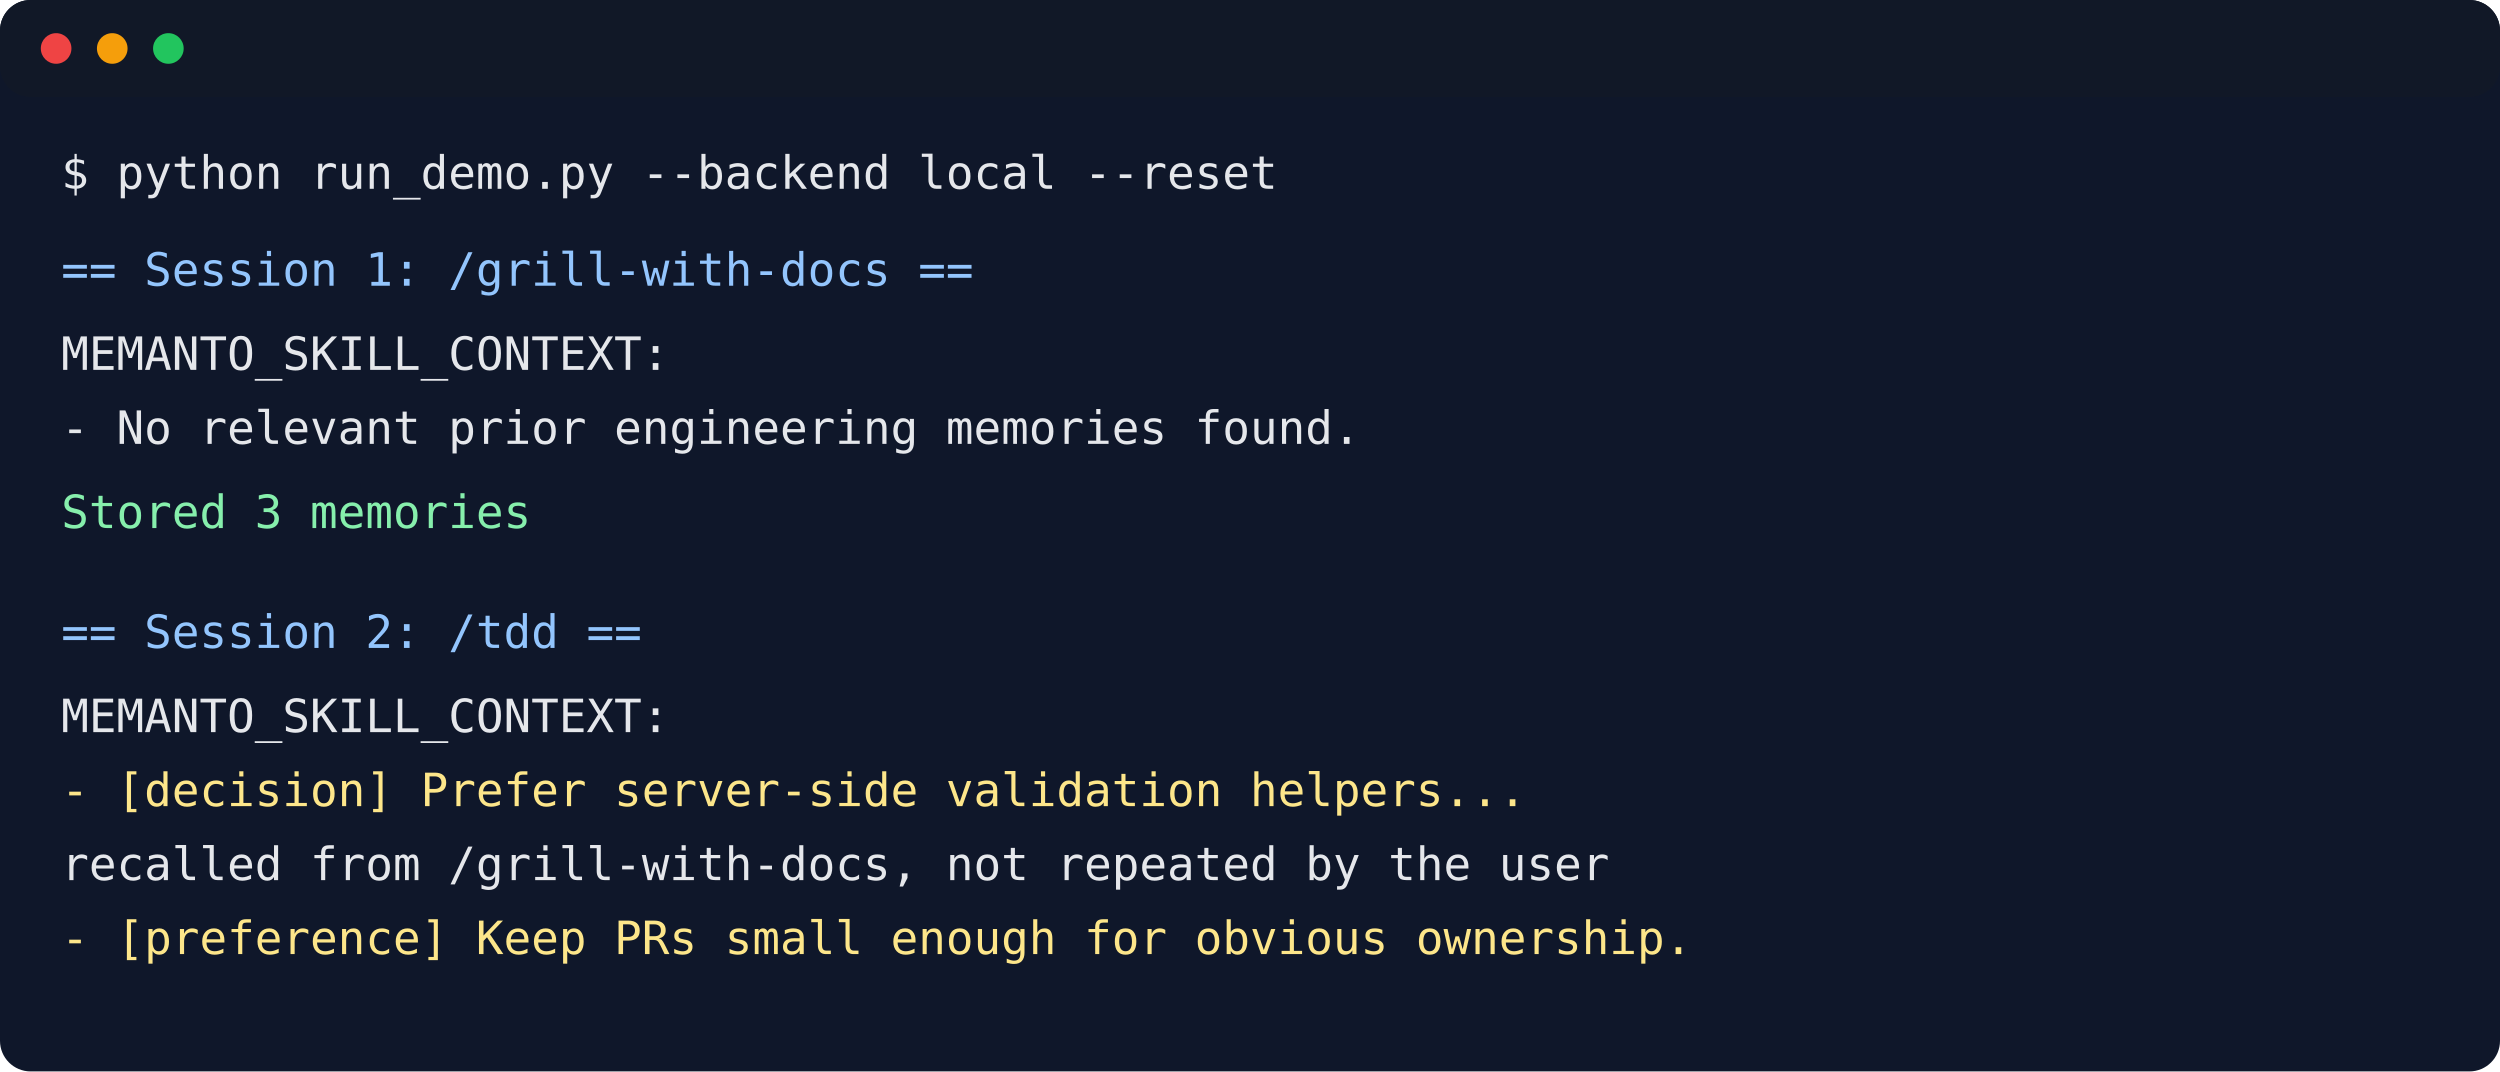
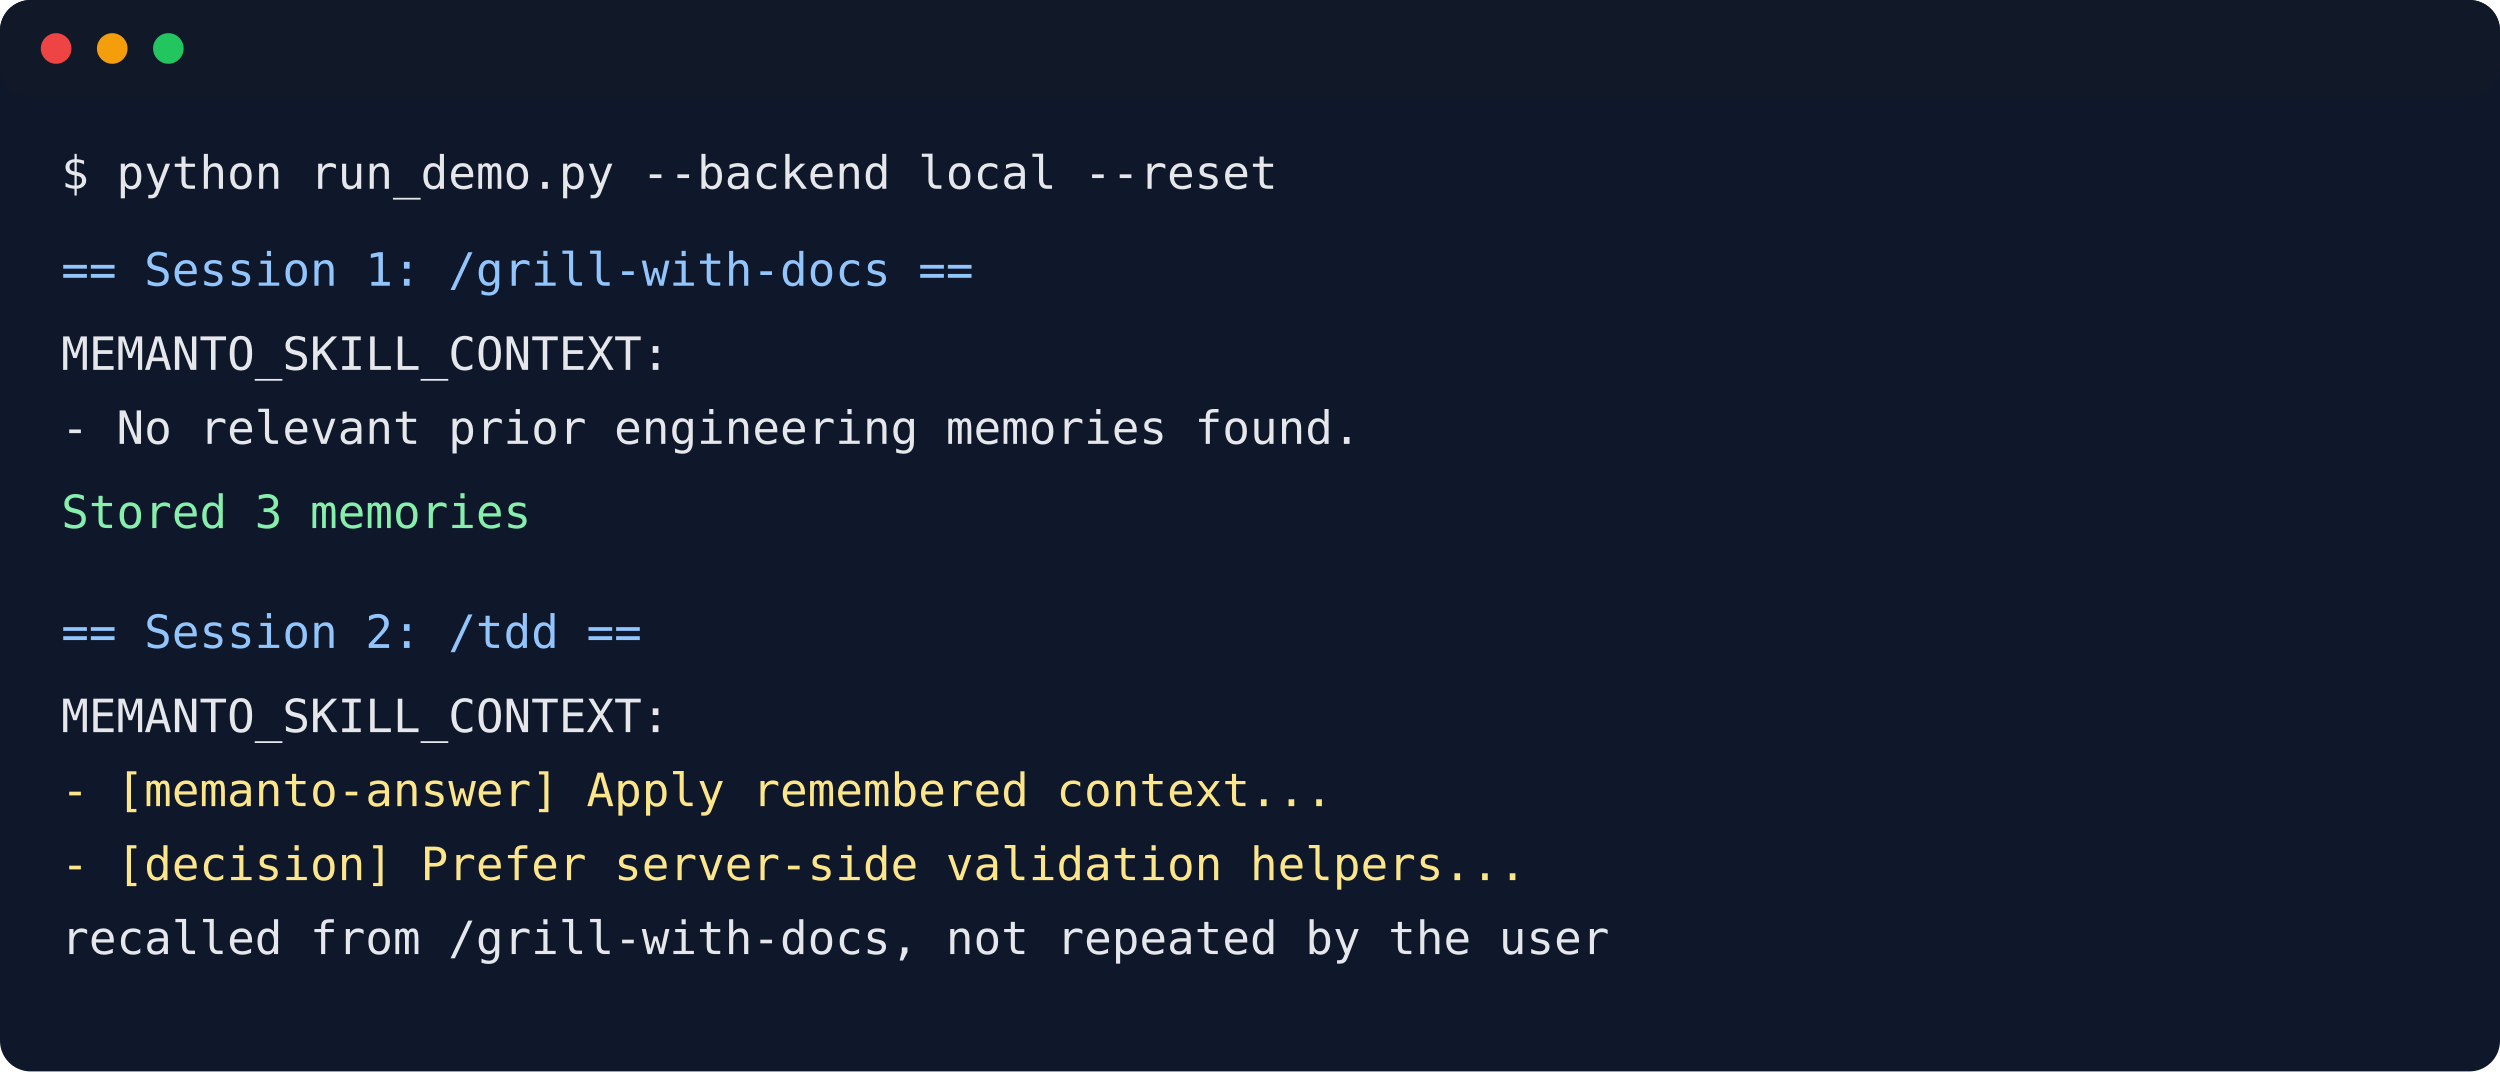
<svg xmlns="http://www.w3.org/2000/svg" width="980" height="420" viewBox="0 0 980 420" role="img" aria-labelledby="title desc">
  <rect width="980" height="420" rx="12" fill="#0f172a" />
  <rect x="0" y="0" width="980" height="38" rx="12" fill="#111827" />
  <circle cx="22" cy="19" r="6" fill="#ef4444" />
  <circle cx="44" cy="19" r="6" fill="#f59e0b" />
  <circle cx="66" cy="19" r="6" fill="#22c55e" />
  <text x="24" y="74" fill="#e5e7eb" font-family="Menlo, Consolas, monospace" font-size="18">$ python run_demo.py --backend local --reset</text>
  <text x="24" y="112" fill="#93c5fd" font-family="Menlo, Consolas, monospace" font-size="18">== Session 1: /grill-with-docs ==</text>
  <text x="24" y="145" fill="#e5e7eb" font-family="Menlo, Consolas, monospace" font-size="18">MEMANTO_SKILL_CONTEXT:</text>
  <text x="24" y="174" fill="#e5e7eb" font-family="Menlo, Consolas, monospace" font-size="18">- No relevant prior engineering memories found.</text>
  <text x="24" y="207" fill="#86efac" font-family="Menlo, Consolas, monospace" font-size="18">Stored 3 memories</text>
  <text x="24" y="254" fill="#93c5fd" font-family="Menlo, Consolas, monospace" font-size="18">== Session 2: /tdd ==</text>
  <text x="24" y="287" fill="#e5e7eb" font-family="Menlo, Consolas, monospace" font-size="18">MEMANTO_SKILL_CONTEXT:</text>
-   <text x="24" y="316" fill="#fde68a" font-family="Menlo, Consolas, monospace" font-size="18">- [decision] Prefer server-side validation helpers...</text>
-   <text x="24" y="345" fill="#e5e7eb" font-family="Menlo, Consolas, monospace" font-size="18">  recalled from /grill-with-docs, not repeated by the user</text>
-   <text x="24" y="374" fill="#fde68a" font-family="Menlo, Consolas, monospace" font-size="18">- [preference] Keep PRs small enough for obvious ownership.</text>
+   <text x="24" y="316" fill="#fde68a" font-family="Menlo, Consolas, monospace" font-size="18">- [memanto-answer] Apply remembered context...</text>
+   <text x="24" y="345" fill="#fde68a" font-family="Menlo, Consolas, monospace" font-size="18">- [decision] Prefer server-side validation helpers...</text>
+   <text x="24" y="374" fill="#e5e7eb" font-family="Menlo, Consolas, monospace" font-size="18">  recalled from /grill-with-docs, not repeated by the user</text>
</svg>
